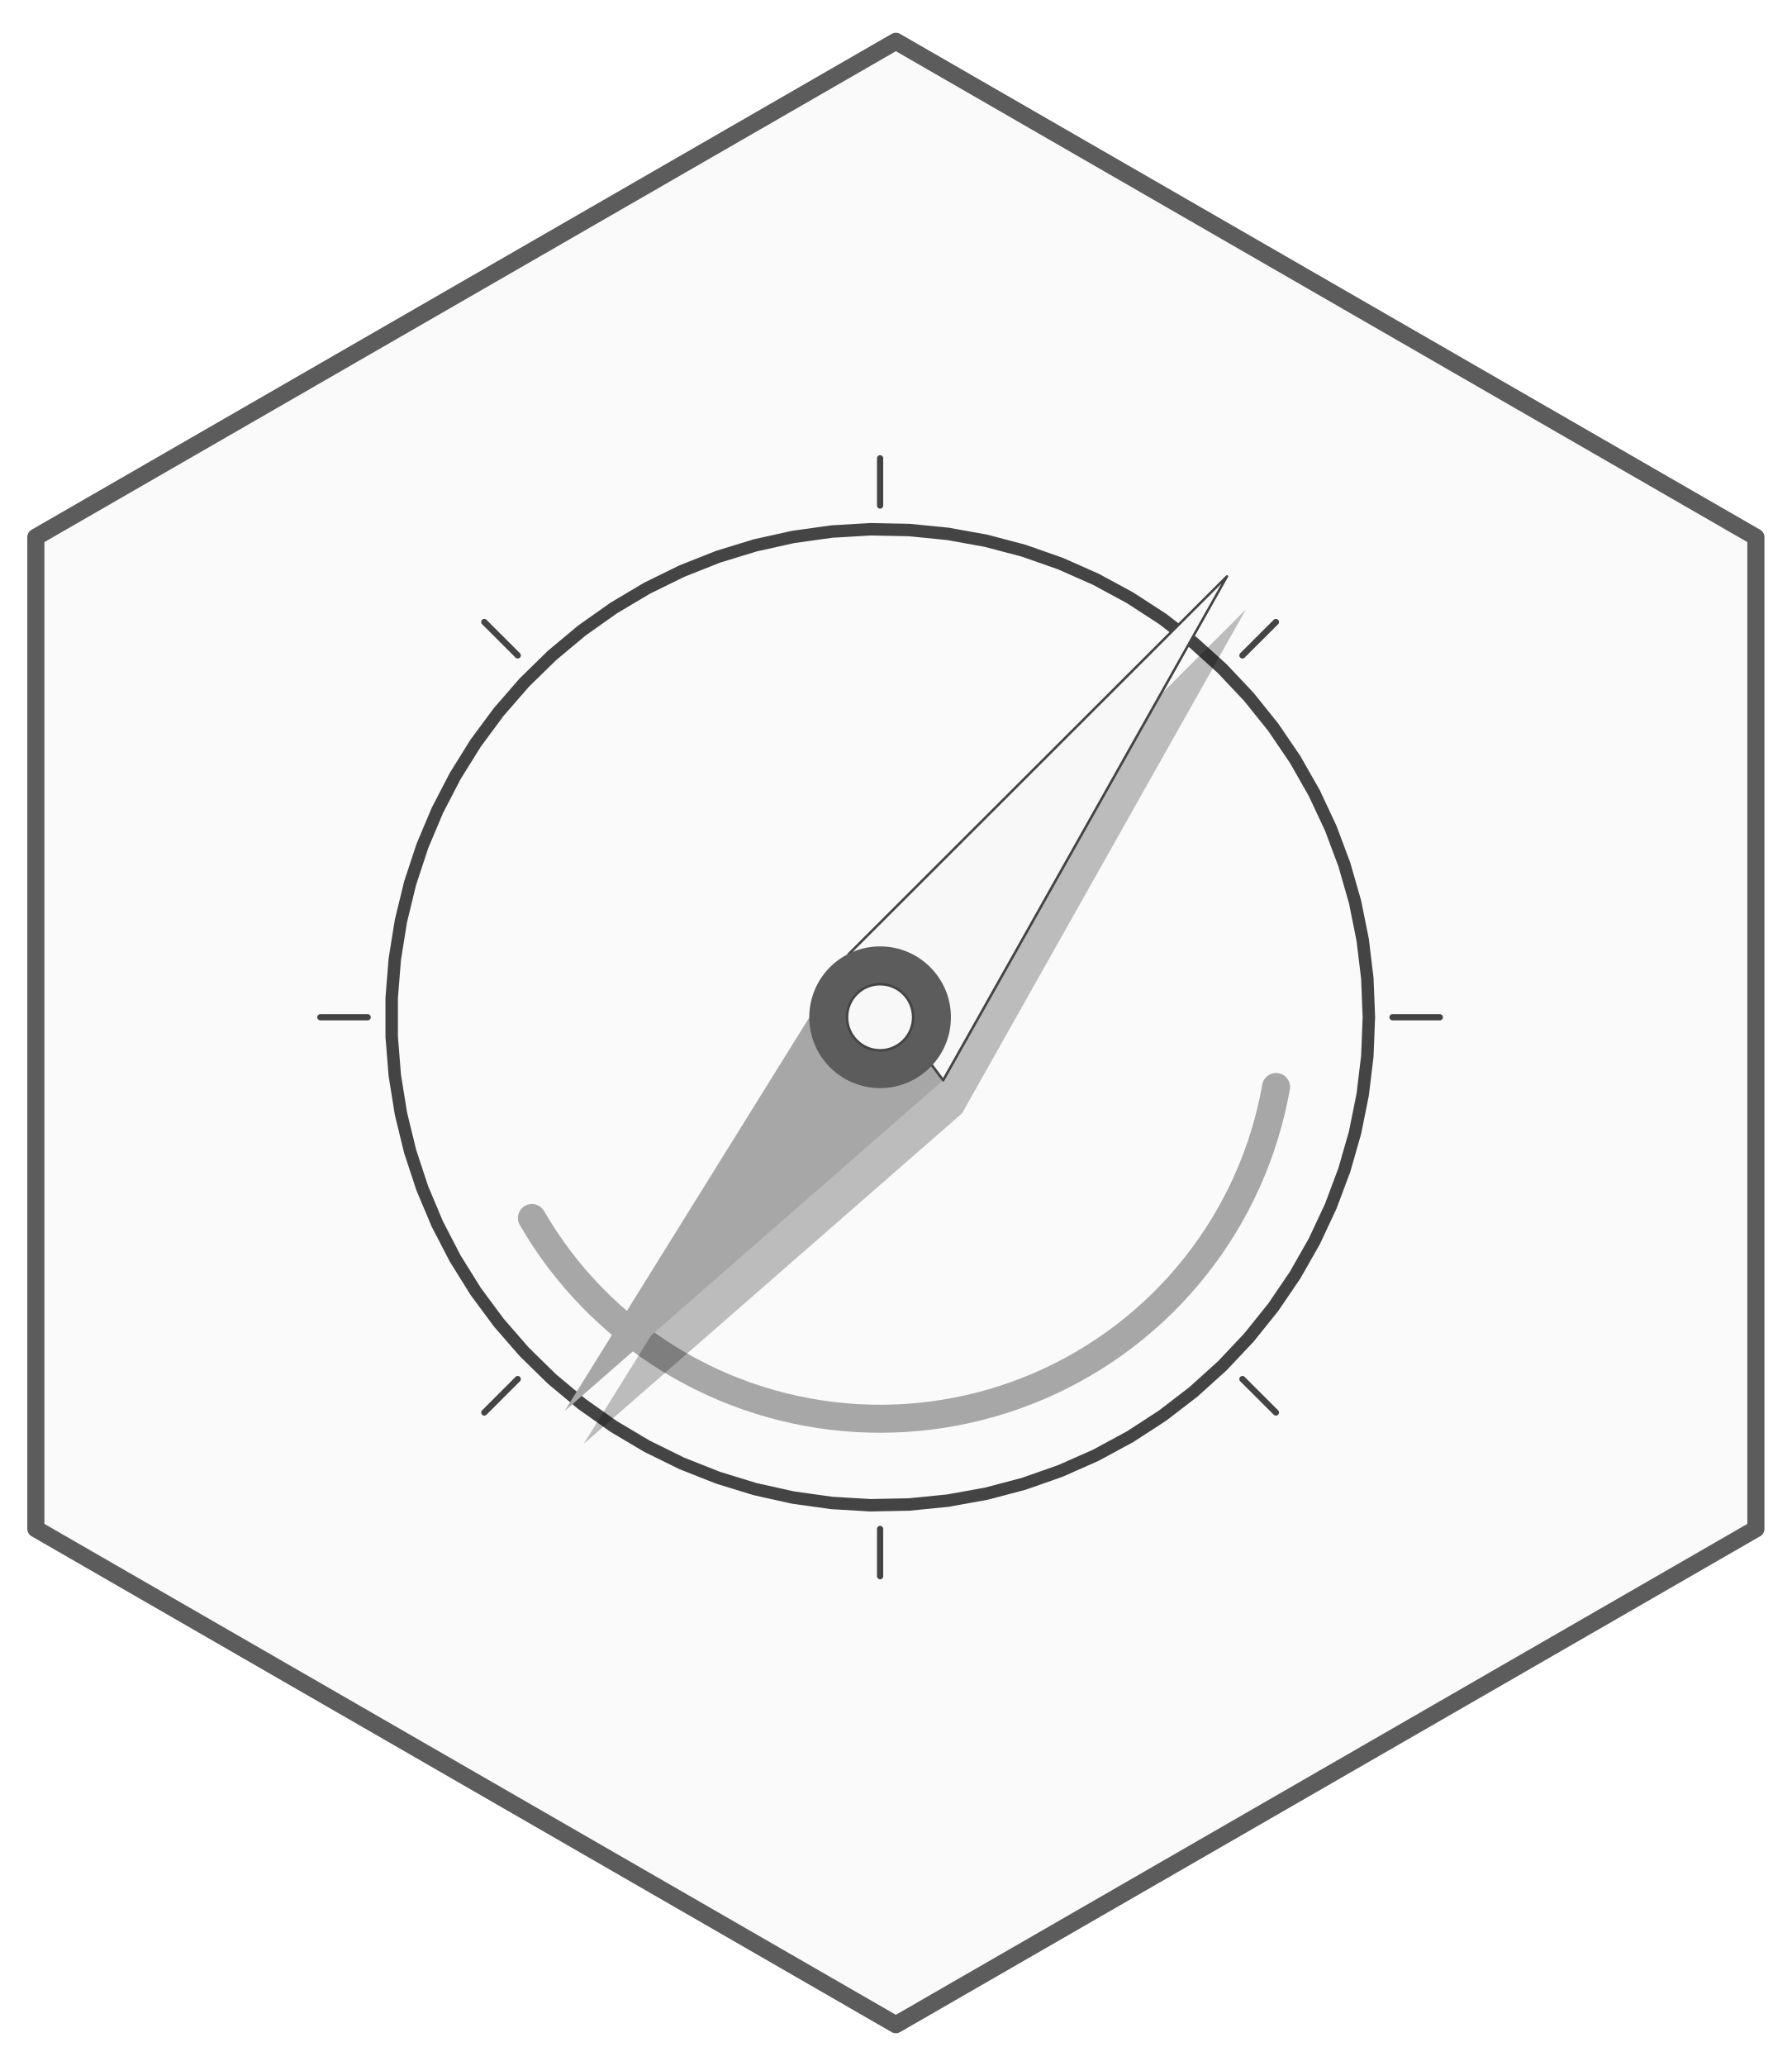
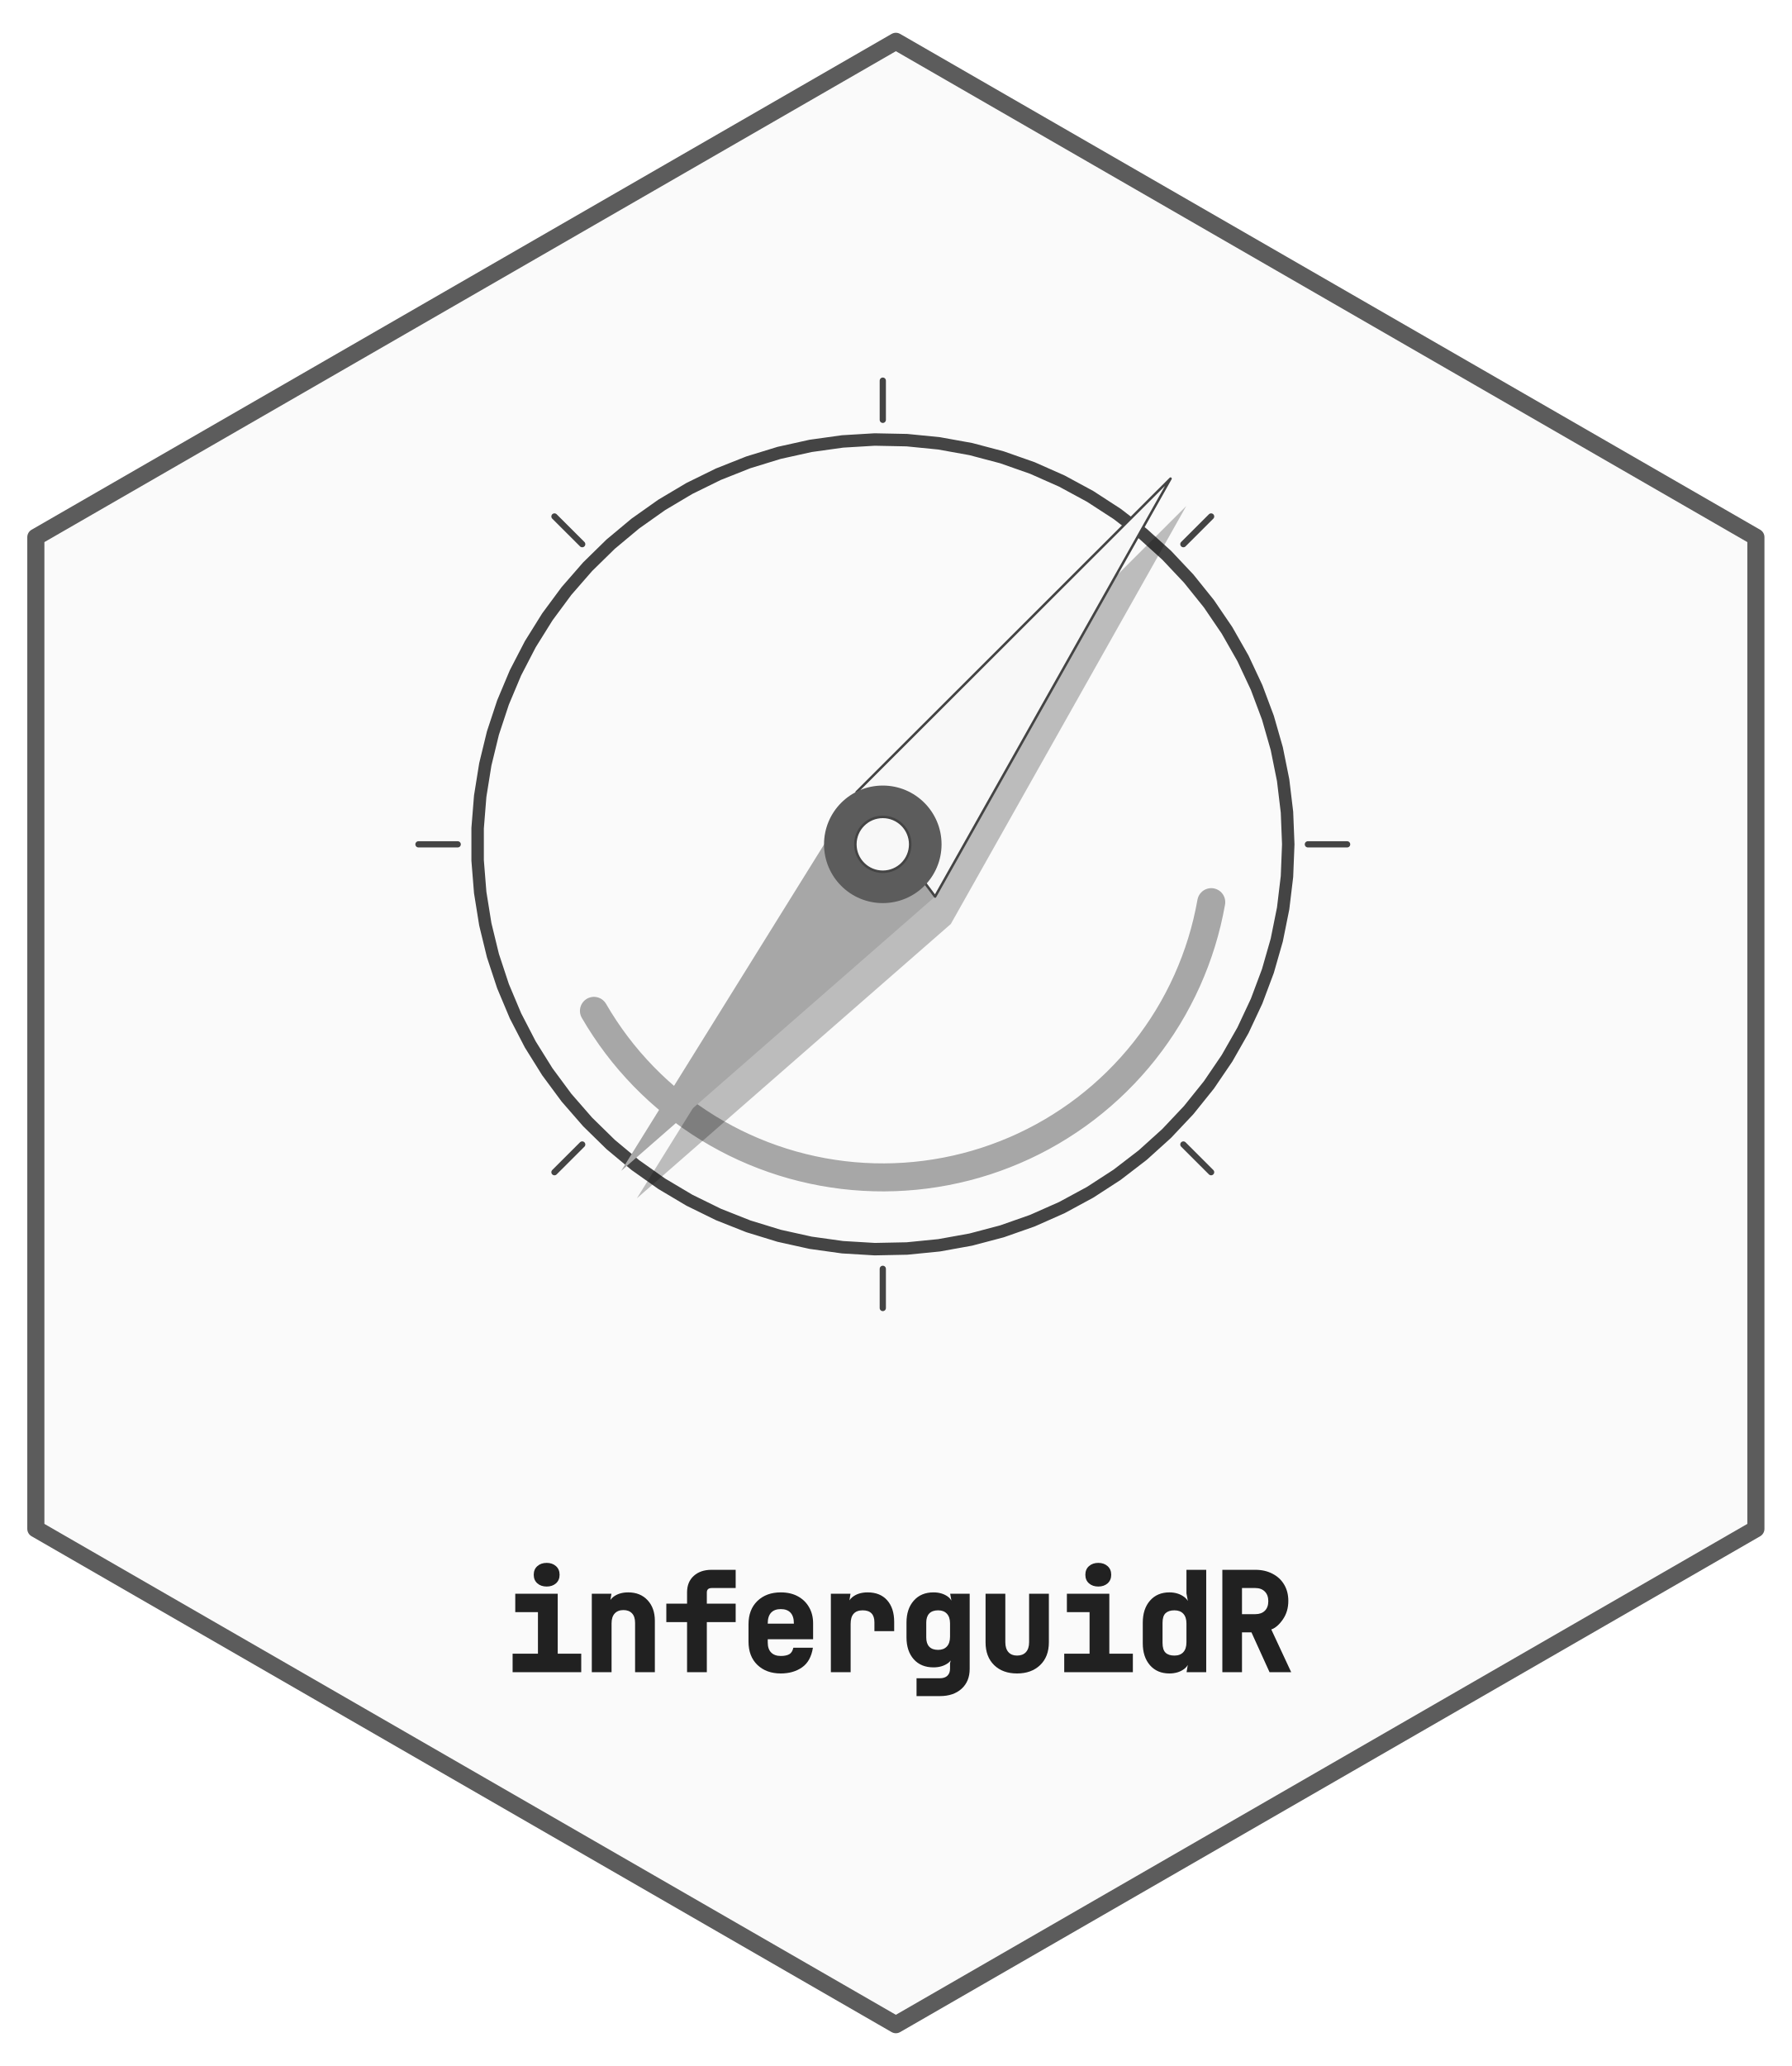
- <svg xmlns="http://www.w3.org/2000/svg" width="432pt" height="498pt" viewBox="0 0 432 498">
+ <svg xmlns="http://www.w3.org/2000/svg" xmlns:xlink="http://www.w3.org/1999/xlink" width="432" height="498" viewBox="0 0 432 498">
+   <defs>
+     <g>
+       <g id="glyph-0-0">
+         <path d="M 2.594 0 L 2.594 -4.453 L 8.703 -4.453 L 8.703 -14.469 L 3.234 -14.469 L 3.234 -18.906 L 13.469 -18.906 L 13.469 -4.453 L 19.141 -4.453 L 19.141 0 Z M 10.812 -20.641 C 9.895 -20.641 9.145 -20.895 8.562 -21.406 C 7.977 -21.926 7.688 -22.613 7.688 -23.469 C 7.688 -24.352 7.977 -25.051 8.562 -25.562 C 9.145 -26.082 9.895 -26.344 10.812 -26.344 C 11.719 -26.344 12.461 -26.082 13.047 -25.562 C 13.629 -25.051 13.922 -24.352 13.922 -23.469 C 13.922 -22.613 13.629 -21.926 13.047 -21.406 C 12.461 -20.895 11.719 -20.641 10.812 -20.641 Z M 10.812 -20.641 " />
+       </g>
+       <g id="glyph-0-1">
+         <path d="M 2.688 0 L 2.688 -18.906 L 7.422 -18.906 L 6.766 -14.891 C 6.535 -16.285 6.891 -17.359 7.828 -18.109 C 8.773 -18.859 9.988 -19.234 11.469 -19.234 C 13.406 -19.234 14.957 -18.609 16.125 -17.359 C 17.301 -16.109 17.891 -14.445 17.891 -12.375 L 17.891 0 L 13.125 0 L 13.125 -11.859 C 13.125 -12.898 12.875 -13.676 12.375 -14.188 C 11.883 -14.707 11.195 -14.969 10.312 -14.969 C 9.414 -14.969 8.711 -14.691 8.203 -14.141 C 7.703 -13.598 7.453 -12.805 7.453 -11.766 L 7.453 0 Z M 2.688 0 " />
+       </g>
+       <g id="glyph-0-2">
+         <path d="M 6.656 0 L 6.656 -12.062 L 1.656 -12.062 L 1.656 -16.516 L 6.656 -16.516 L 6.656 -19.25 C 6.656 -20.914 7.191 -22.234 8.266 -23.203 C 9.336 -24.18 10.77 -24.672 12.562 -24.672 L 18.375 -24.672 L 18.375 -20.281 L 12.625 -20.281 C 11.82 -20.281 11.422 -19.926 11.422 -19.219 L 11.422 -16.516 L 18.375 -16.516 L 18.375 -12.062 L 11.422 -12.062 L 11.422 0 Z M 6.656 0 " />
+       </g>
+       <g id="glyph-0-3">
+         <path d="M 10.25 0.312 C 7.926 0.312 6.047 -0.375 4.609 -1.75 C 3.18 -3.133 2.469 -5.008 2.469 -7.375 L 2.469 -11.531 C 2.469 -13.895 3.18 -15.77 4.609 -17.156 C 6.047 -18.539 7.926 -19.234 10.25 -19.234 C 11.82 -19.234 13.188 -18.922 14.344 -18.297 C 15.508 -17.672 16.414 -16.797 17.062 -15.672 C 17.719 -14.547 18.047 -13.242 18.047 -11.766 L 18.047 -7.938 L 7.109 -7.938 L 7.109 -7.156 C 7.109 -6.094 7.383 -5.285 7.938 -4.734 C 8.488 -4.18 9.258 -3.906 10.25 -3.906 C 11.102 -3.906 11.781 -4.039 12.281 -4.312 C 12.781 -4.594 13.113 -5.117 13.281 -5.891 L 18 -5.891 C 17.656 -3.711 16.781 -2.133 15.375 -1.156 C 13.977 -0.176 12.27 0.312 10.25 0.312 Z M 7.109 -11.766 L 7.109 -11.688 L 13.406 -11.688 L 13.406 -11.797 C 13.406 -12.922 13.133 -13.77 12.594 -14.344 C 12.062 -14.914 11.281 -15.203 10.25 -15.203 C 9.227 -15.203 8.445 -14.91 7.906 -14.328 C 7.375 -13.754 7.109 -12.898 7.109 -11.766 Z M 7.109 -11.766 " />
+       </g>
+       <g id="glyph-0-4">
+         <path d="M 3.328 0 L 3.328 -18.906 L 8.062 -18.906 L 7.406 -14.797 C 7.176 -16.203 7.535 -17.289 8.484 -18.062 C 9.441 -18.844 10.68 -19.234 12.203 -19.234 C 14.211 -19.234 15.781 -18.598 16.906 -17.328 C 18.031 -16.066 18.594 -14.328 18.594 -12.109 L 18.594 -9.891 L 13.828 -9.891 L 13.828 -12.016 C 13.828 -13.941 12.883 -14.906 11 -14.906 C 10.039 -14.906 9.316 -14.633 8.828 -14.094 C 8.336 -13.562 8.094 -12.738 8.094 -11.625 L 8.094 0 Z M 3.328 0 " />
+       </g>
+       <g id="glyph-0-5">
+         <path d="M 4.984 5.766 L 4.984 1.469 L 10.609 1.469 C 11.391 1.469 11.992 1.266 12.422 0.859 C 12.848 0.453 13.062 -0.113 13.062 -0.844 L 13.062 -2.156 L 13.781 -5.109 C 13.883 -3.785 13.461 -2.797 12.516 -2.141 C 11.566 -1.484 10.422 -1.156 9.078 -1.156 C 7.066 -1.156 5.477 -1.805 4.312 -3.109 C 3.145 -4.422 2.562 -6.188 2.562 -8.406 L 2.562 -11.953 C 2.562 -14.148 3.145 -15.91 4.312 -17.234 C 5.477 -18.566 7.066 -19.234 9.078 -19.234 C 10.422 -19.234 11.562 -18.898 12.5 -18.234 C 13.438 -17.566 13.852 -16.582 13.75 -15.281 L 13.094 -18.906 L 17.797 -18.906 L 17.797 -0.781 C 17.797 1.227 17.145 2.82 15.844 4 C 14.539 5.176 12.805 5.766 10.641 5.766 Z M 10.188 -5.375 C 11.094 -5.375 11.797 -5.645 12.297 -6.188 C 12.805 -6.727 13.062 -7.52 13.062 -8.562 L 13.062 -11.766 C 13.062 -12.773 12.805 -13.551 12.297 -14.094 C 11.797 -14.633 11.094 -14.906 10.188 -14.906 C 9.25 -14.906 8.535 -14.648 8.047 -14.141 C 7.566 -13.629 7.328 -12.91 7.328 -11.984 L 7.328 -8.344 C 7.328 -7.383 7.566 -6.648 8.047 -6.141 C 8.535 -5.629 9.25 -5.375 10.188 -5.375 Z M 10.188 -5.375 " />
+       </g>
+       <g id="glyph-0-6">
+         <path d="M 10.219 0.312 C 7.914 0.312 6.07 -0.359 4.688 -1.703 C 3.312 -3.055 2.625 -4.883 2.625 -7.188 L 2.625 -18.906 L 7.391 -18.906 L 7.391 -7.219 C 7.391 -6.188 7.641 -5.391 8.141 -4.828 C 8.641 -4.273 9.332 -4 10.219 -4 C 11.133 -4 11.848 -4.273 12.359 -4.828 C 12.867 -5.391 13.125 -6.188 13.125 -7.219 L 13.125 -18.906 L 17.891 -18.906 L 17.891 -7.188 C 17.891 -4.883 17.188 -3.055 15.781 -1.703 C 14.383 -0.359 12.531 0.312 10.219 0.312 Z M 10.219 0.312 " />
+       </g>
+       <g id="glyph-0-7">
+         <path d="M 8.938 0.312 C 6.988 0.312 5.43 -0.348 4.266 -1.672 C 3.109 -3.004 2.531 -4.766 2.531 -6.953 L 2.531 -11.922 C 2.531 -14.141 3.109 -15.91 4.266 -17.234 C 5.43 -18.566 6.988 -19.234 8.938 -19.234 C 10.344 -19.234 11.539 -18.863 12.531 -18.125 C 13.52 -17.395 13.945 -16.328 13.812 -14.922 L 13.062 -19 L 13.062 -24.672 L 17.828 -24.672 L 17.828 0 L 13.094 0 L 13.75 -3.984 C 13.906 -2.578 13.5 -1.508 12.531 -0.781 C 11.562 -0.051 10.363 0.312 8.938 0.312 Z M 10.156 -4 C 11.082 -4 11.797 -4.27 12.297 -4.812 C 12.805 -5.352 13.062 -6.156 13.062 -7.219 L 13.062 -11.734 C 13.062 -12.766 12.805 -13.551 12.297 -14.094 C 11.797 -14.633 11.082 -14.906 10.156 -14.906 C 9.227 -14.906 8.52 -14.676 8.031 -14.219 C 7.539 -13.758 7.297 -12.984 7.297 -11.891 L 7.297 -7.062 C 7.297 -5.945 7.539 -5.156 8.031 -4.688 C 8.52 -4.227 9.227 -4 10.156 -4 Z M 10.156 -4 " />
+       </g>
+       <g id="glyph-0-8">
+         <path d="M 2.719 0 L 2.719 -24.672 L 10.672 -24.672 C 12.223 -24.672 13.598 -24.359 14.797 -23.734 C 16.004 -23.117 16.941 -22.25 17.609 -21.125 C 18.285 -20 18.625 -18.68 18.625 -17.172 C 18.625 -15.473 18.188 -13.988 17.312 -12.719 C 16.445 -11.457 15.516 -10.648 14.516 -10.297 L 19.312 0 L 14.094 0 L 9.734 -9.594 L 7.453 -9.594 L 7.453 0 Z M 7.453 -13.984 L 10.672 -13.984 C 11.648 -13.984 12.414 -14.258 12.969 -14.812 C 13.52 -15.363 13.797 -16.129 13.797 -17.109 C 13.797 -18.098 13.516 -18.875 12.953 -19.438 C 12.391 -20 11.629 -20.281 10.672 -20.281 L 7.453 -20.281 Z M 7.453 -13.984 " />
+       </g>
+     </g>
+   </defs>
  <path fill-rule="nonzero" fill="rgb(98.039%, 98.039%, 98.039%)" fill-opacity="1" stroke-width="4.125" stroke-linecap="round" stroke-linejoin="round" stroke="rgb(36.078%, 36.078%, 36.078%)" stroke-opacity="1" stroke-miterlimit="10" d="M 216 9.961 L 423.359 129.48 L 423.359 368.52 L 216 488.039 L 8.641 368.52 L 8.641 129.48 Z M 216 9.961 " />
-   <path fill="none" stroke-width="3" stroke-linecap="round" stroke-linejoin="round" stroke="rgb(26.667%, 26.667%, 26.667%)" stroke-opacity="1" stroke-miterlimit="10" d="M 330.047 245.203 L 329.676 235.855 L 328.559 226.57 L 326.711 217.398 L 324.133 208.402 L 320.852 199.641 L 316.883 191.168 L 312.25 183.035 L 306.988 175.297 L 301.125 167.996 L 294.699 161.188 L 287.75 154.91 L 280.328 149.203 L 272.473 144.102 L 264.234 139.641 L 255.668 135.848 L 246.828 132.746 L 237.77 130.355 L 228.547 128.688 L 219.223 127.762 L 209.855 127.574 L 200.5 128.133 L 191.223 129.43 L 182.074 131.461 L 173.117 134.207 L 164.406 137.66 L 156 141.789 L 147.949 146.574 L 140.301 151.984 L 133.109 157.98 L 126.418 164.527 L 120.27 171.59 L 114.699 179.113 L 109.75 187.055 L 105.445 195.363 L 101.816 203.988 L 98.887 212.875 L 96.672 221.965 L 95.188 231.203 L 94.441 240.527 L 94.441 249.883 L 95.188 259.207 L 96.672 268.445 L 98.887 277.535 L 101.816 286.422 L 105.445 295.047 L 109.75 303.355 L 114.699 311.297 L 120.27 318.82 L 126.418 325.879 L 133.109 332.43 L 140.301 338.426 L 147.949 343.836 L 156 348.617 L 164.406 352.75 L 173.117 356.199 L 182.074 358.949 L 191.223 360.98 L 200.5 362.277 L 209.855 362.836 L 219.223 362.648 L 228.547 361.719 L 237.77 360.055 L 246.828 357.664 L 255.668 354.562 L 264.234 350.77 L 272.473 346.309 L 280.328 341.207 L 287.75 335.5 L 294.699 329.223 L 301.125 322.41 L 306.988 315.113 L 312.25 307.375 L 316.883 299.242 L 320.852 290.77 L 324.133 282.008 L 326.711 273.012 L 328.559 263.84 L 329.676 254.551 L 330.047 245.203 " />
-   <path fill="none" stroke-width="6.75" stroke-linecap="round" stroke-linejoin="round" stroke="rgb(65.49%, 65.49%, 65.49%)" stroke-opacity="1" stroke-miterlimit="10" d="M 128.246 293.594 L 129.785 296.164 L 131.402 298.684 L 133.098 301.152 L 134.867 303.566 L 136.715 305.926 L 138.629 308.227 L 140.617 310.469 L 142.672 312.648 L 144.797 314.762 L 146.984 316.809 L 149.23 318.789 L 151.543 320.699 L 153.91 322.535 L 156.332 324.297 L 158.809 325.984 L 161.336 327.594 L 163.914 329.125 L 166.535 330.574 L 169.203 331.945 L 171.91 333.23 L 174.656 334.434 L 177.438 335.547 L 180.254 336.578 L 183.098 337.52 L 185.973 338.375 L 188.871 339.141 L 191.793 339.816 L 194.734 340.398 L 197.691 340.895 L 200.66 341.297 L 203.645 341.605 L 206.633 341.824 L 209.629 341.949 L 212.625 341.984 L 215.625 341.922 L 218.617 341.773 L 221.605 341.527 L 224.586 341.191 L 227.555 340.762 L 230.508 340.242 L 233.441 339.633 L 236.355 338.93 L 239.25 338.141 L 242.113 337.262 L 244.953 336.293 L 247.758 335.238 L 250.527 334.098 L 253.266 332.871 L 255.961 331.562 L 258.613 330.168 L 261.223 328.695 L 263.785 327.141 L 266.301 325.512 L 268.762 323.801 L 271.168 322.016 L 273.52 320.16 L 275.812 318.23 L 278.047 316.23 L 280.215 314.164 L 282.316 312.031 L 284.355 309.836 L 286.32 307.578 L 288.219 305.258 L 290.043 302.883 L 291.793 300.453 L 293.465 297.969 L 295.059 295.434 L 296.578 292.852 L 298.012 290.223 L 299.367 287.555 L 300.637 284.84 L 301.82 282.094 L 302.922 279.309 L 303.934 276.492 L 304.859 273.645 L 305.695 270.77 L 306.441 267.871 L 307.102 264.949 L 307.668 262.012 " />
-   <path fill="none" stroke-width="1.5" stroke-linecap="round" stroke-linejoin="round" stroke="rgb(26.667%, 26.667%, 26.667%)" stroke-opacity="1" stroke-miterlimit="10" d="M 335.75 245.203 L 347.156 245.203 " />
-   <path fill="none" stroke-width="1.5" stroke-linecap="round" stroke-linejoin="round" stroke="rgb(26.667%, 26.667%, 26.667%)" stroke-opacity="1" stroke-miterlimit="10" d="M 299.562 157.984 L 307.629 149.934 " />
-   <path fill="none" stroke-width="1.5" stroke-linecap="round" stroke-linejoin="round" stroke="rgb(26.667%, 26.667%, 26.667%)" stroke-opacity="1" stroke-miterlimit="10" d="M 212.199 121.859 L 212.199 110.473 " />
-   <path fill="none" stroke-width="1.5" stroke-linecap="round" stroke-linejoin="round" stroke="rgb(26.667%, 26.667%, 26.667%)" stroke-opacity="1" stroke-miterlimit="10" d="M 124.832 157.984 L 116.77 149.934 " />
-   <path fill="none" stroke-width="1.5" stroke-linecap="round" stroke-linejoin="round" stroke="rgb(26.667%, 26.667%, 26.667%)" stroke-opacity="1" stroke-miterlimit="10" d="M 88.645 245.203 L 77.242 245.203 " />
-   <path fill="none" stroke-width="1.5" stroke-linecap="round" stroke-linejoin="round" stroke="rgb(26.667%, 26.667%, 26.667%)" stroke-opacity="1" stroke-miterlimit="10" d="M 124.832 332.422 L 116.77 340.477 " />
-   <path fill="none" stroke-width="1.5" stroke-linecap="round" stroke-linejoin="round" stroke="rgb(26.667%, 26.667%, 26.667%)" stroke-opacity="1" stroke-miterlimit="10" d="M 212.199 368.551 L 212.199 379.938 " />
-   <path fill="none" stroke-width="1.5" stroke-linecap="round" stroke-linejoin="round" stroke="rgb(26.667%, 26.667%, 26.667%)" stroke-opacity="1" stroke-miterlimit="10" d="M 299.562 332.422 L 307.629 340.477 " />
-   <path fill-rule="nonzero" fill="rgb(1.961%, 1.961%, 1.961%)" fill-opacity="0.251" d="M 140.727 348.055 L 231.965 268.355 L 300.395 146.906 L 209.156 237.992 Z M 140.727 348.055 " />
-   <path fill-rule="nonzero" fill="rgb(65.49%, 65.49%, 65.49%)" fill-opacity="1" d="M 136.168 340.086 L 227.406 260.387 L 295.832 138.938 L 204.594 230.023 Z M 136.168 340.086 " />
-   <path fill-rule="nonzero" fill="rgb(97.255%, 97.255%, 97.255%)" fill-opacity="1" stroke-width="0.6" stroke-linecap="round" stroke-linejoin="round" stroke="rgb(26.667%, 26.667%, 26.667%)" stroke-opacity="1" stroke-miterlimit="10" d="M 204.594 230.023 L 227.406 260.387 L 295.832 138.938 Z M 204.594 230.023 " />
-   <path fill-rule="nonzero" fill="rgb(36.078%, 36.078%, 36.078%)" fill-opacity="1" d="M 229.277 245.203 C 229.277 254.637 221.629 262.285 212.199 262.285 C 202.766 262.285 195.121 254.637 195.121 245.203 C 195.121 235.773 202.766 228.125 212.199 228.125 C 221.629 228.125 229.277 235.773 229.277 245.203 " />
-   <path fill-rule="nonzero" fill="rgb(97.255%, 97.255%, 97.255%)" fill-opacity="1" stroke-width="0.6" stroke-linecap="round" stroke-linejoin="round" stroke="rgb(26.667%, 26.667%, 26.667%)" stroke-opacity="1" stroke-miterlimit="10" d="M 220.168 245.203 C 220.168 249.605 216.602 253.176 212.199 253.176 C 207.797 253.176 204.227 249.605 204.227 245.203 C 204.227 240.805 207.797 237.234 212.199 237.234 C 216.602 237.234 220.168 240.805 220.168 245.203 " />
+   <path fill="none" stroke-width="3" stroke-linecap="round" stroke-linejoin="round" stroke="rgb(26.667%, 26.667%, 26.667%)" stroke-opacity="1" stroke-miterlimit="10" d="M 310.609 203.523 L 310.301 195.766 L 309.375 188.062 L 307.84 180.453 L 305.703 172.992 L 302.98 165.723 L 299.688 158.695 L 295.844 151.949 L 291.477 145.527 L 286.613 139.477 L 281.285 133.828 L 275.52 128.617 L 269.363 123.883 L 262.844 119.652 L 256.012 115.953 L 248.906 112.805 L 241.574 110.23 L 234.059 108.246 L 226.41 106.867 L 218.676 106.098 L 210.902 105.941 L 203.145 106.406 L 195.445 107.48 L 187.855 109.164 L 180.426 111.445 L 173.203 114.309 L 166.227 117.734 L 159.547 121.703 L 153.203 126.191 L 147.238 131.164 L 141.688 136.598 L 136.586 142.453 L 131.969 148.695 L 127.859 155.285 L 124.289 162.176 L 121.281 169.332 L 118.848 176.703 L 117.012 184.242 L 115.781 191.906 L 115.16 199.641 L 115.16 207.402 L 115.781 215.137 L 117.012 222.801 L 118.848 230.34 L 121.281 237.711 L 124.289 244.867 L 127.859 251.762 L 131.969 258.348 L 136.586 264.59 L 141.688 270.445 L 147.238 275.879 L 153.203 280.852 L 159.547 285.34 L 166.227 289.309 L 173.203 292.734 L 180.426 295.598 L 187.855 297.879 L 195.445 299.562 L 203.145 300.637 L 210.902 301.102 L 218.676 300.945 L 226.41 300.176 L 234.059 298.797 L 241.574 296.812 L 248.906 294.238 L 256.012 291.09 L 262.844 287.391 L 269.363 283.16 L 275.52 278.426 L 281.285 273.219 L 286.613 267.57 L 291.477 261.516 L 295.844 255.094 L 299.688 248.348 L 302.98 241.32 L 305.703 234.051 L 307.84 226.59 L 309.375 218.98 L 310.301 211.277 L 310.609 203.523 " />
+   <path fill="none" stroke-width="6.75" stroke-linecap="round" stroke-linejoin="round" stroke="rgb(65.49%, 65.49%, 65.49%)" stroke-opacity="1" stroke-miterlimit="10" d="M 143.203 243.664 L 144.48 245.793 L 145.824 247.883 L 147.23 249.934 L 148.699 251.938 L 150.227 253.895 L 151.816 255.801 L 153.469 257.66 L 155.172 259.469 L 156.934 261.223 L 158.746 262.922 L 160.613 264.562 L 162.527 266.148 L 164.492 267.672 L 166.504 269.133 L 168.559 270.531 L 170.656 271.867 L 172.793 273.137 L 174.969 274.34 L 177.18 275.477 L 179.426 276.543 L 181.703 277.539 L 184.012 278.465 L 186.348 279.32 L 188.707 280.102 L 191.09 280.812 L 193.496 281.445 L 195.918 282.004 L 198.359 282.492 L 200.812 282.898 L 203.273 283.234 L 205.75 283.492 L 208.23 283.672 L 210.715 283.777 L 213.203 283.805 L 215.688 283.754 L 218.172 283.629 L 220.652 283.426 L 223.121 283.145 L 225.586 282.789 L 228.035 282.359 L 230.469 281.852 L 232.887 281.273 L 235.285 280.617 L 237.664 279.887 L 240.016 279.082 L 242.344 278.207 L 244.645 277.262 L 246.914 276.246 L 249.148 275.16 L 251.352 274.004 L 253.516 272.781 L 255.641 271.492 L 257.727 270.137 L 259.77 268.723 L 261.766 267.242 L 263.715 265.699 L 265.617 264.102 L 267.469 262.441 L 269.27 260.727 L 271.012 258.957 L 272.703 257.137 L 274.336 255.262 L 275.91 253.34 L 277.422 251.367 L 278.871 249.352 L 280.262 247.293 L 281.586 245.188 L 282.844 243.047 L 284.031 240.867 L 285.156 238.652 L 286.211 236.402 L 287.191 234.121 L 288.105 231.812 L 288.945 229.477 L 289.715 227.113 L 290.406 224.727 L 291.027 222.324 L 291.57 219.902 L 292.043 217.461 " />
+   <path fill="none" stroke-width="1.5" stroke-linecap="round" stroke-linejoin="round" stroke="rgb(26.667%, 26.667%, 26.667%)" stroke-opacity="1" stroke-miterlimit="10" d="M 315.34 203.523 L 324.801 203.523 " />
+   <path fill="none" stroke-width="1.5" stroke-linecap="round" stroke-linejoin="round" stroke="rgb(26.667%, 26.667%, 26.667%)" stroke-opacity="1" stroke-miterlimit="10" d="M 285.32 131.168 L 292.008 124.492 " />
+   <path fill="none" stroke-width="1.5" stroke-linecap="round" stroke-linejoin="round" stroke="rgb(26.667%, 26.667%, 26.667%)" stroke-opacity="1" stroke-miterlimit="10" d="M 212.848 101.199 L 212.848 91.754 " />
+   <path fill="none" stroke-width="1.5" stroke-linecap="round" stroke-linejoin="round" stroke="rgb(26.667%, 26.667%, 26.667%)" stroke-opacity="1" stroke-miterlimit="10" d="M 140.375 131.168 L 133.684 124.492 " />
+   <path fill="none" stroke-width="1.5" stroke-linecap="round" stroke-linejoin="round" stroke="rgb(26.667%, 26.667%, 26.667%)" stroke-opacity="1" stroke-miterlimit="10" d="M 110.355 203.523 L 100.895 203.523 " />
+   <path fill="none" stroke-width="1.5" stroke-linecap="round" stroke-linejoin="round" stroke="rgb(26.667%, 26.667%, 26.667%)" stroke-opacity="1" stroke-miterlimit="10" d="M 140.375 275.875 L 133.684 282.551 " />
+   <path fill="none" stroke-width="1.5" stroke-linecap="round" stroke-linejoin="round" stroke="rgb(26.667%, 26.667%, 26.667%)" stroke-opacity="1" stroke-miterlimit="10" d="M 212.848 305.844 L 212.848 315.289 " />
+   <path fill="none" stroke-width="1.5" stroke-linecap="round" stroke-linejoin="round" stroke="rgb(26.667%, 26.667%, 26.667%)" stroke-opacity="1" stroke-miterlimit="10" d="M 285.32 275.875 L 292.008 282.551 " />
+   <path fill-rule="nonzero" fill="rgb(1.961%, 1.961%, 1.961%)" fill-opacity="0.251" d="M 153.559 288.844 L 229.246 222.727 L 286.012 121.98 L 210.324 197.539 Z M 153.559 288.844 " />
+   <path fill-rule="nonzero" fill="rgb(65.49%, 65.49%, 65.49%)" fill-opacity="1" d="M 149.773 282.23 L 225.461 216.113 L 282.227 115.367 L 206.539 190.93 Z M 149.773 282.23 " />
+   <path fill-rule="nonzero" fill="rgb(97.255%, 97.255%, 97.255%)" fill-opacity="1" stroke-width="0.6" stroke-linecap="round" stroke-linejoin="round" stroke="rgb(26.667%, 26.667%, 26.667%)" stroke-opacity="1" stroke-miterlimit="10" d="M 206.539 190.93 L 225.461 216.113 L 282.227 115.367 Z M 206.539 190.93 " />
+   <path fill-rule="nonzero" fill="rgb(36.078%, 36.078%, 36.078%)" fill-opacity="1" d="M 227.016 203.523 C 227.016 211.348 220.672 217.688 212.848 217.688 C 205.023 217.688 198.68 211.348 198.68 203.523 C 198.68 195.695 205.023 189.355 212.848 189.355 C 220.672 189.355 227.016 195.695 227.016 203.523 " />
+   <path fill-rule="nonzero" fill="rgb(97.255%, 97.255%, 97.255%)" fill-opacity="1" stroke-width="0.6" stroke-linecap="round" stroke-linejoin="round" stroke="rgb(26.667%, 26.667%, 26.667%)" stroke-opacity="1" stroke-miterlimit="10" d="M 219.457 203.523 C 219.457 207.172 216.496 210.133 212.848 210.133 C 209.195 210.133 206.234 207.172 206.234 203.523 C 206.234 199.871 209.195 196.91 212.848 196.91 C 216.496 196.91 219.457 199.871 219.457 203.523 " />
+   <g fill="rgb(12.941%, 12.941%, 12.941%)" fill-opacity="1">
+     <use xlink:href="#glyph-0-0" x="121" y="403.069" />
+     <use xlink:href="#glyph-0-1" x="140" y="403.069" />
+     <use xlink:href="#glyph-0-2" x="159" y="403.069" />
+     <use xlink:href="#glyph-0-3" x="178" y="403.069" />
+     <use xlink:href="#glyph-0-4" x="197" y="403.069" />
+     <use xlink:href="#glyph-0-5" x="216" y="403.069" />
+     <use xlink:href="#glyph-0-6" x="235" y="403.069" />
+     <use xlink:href="#glyph-0-0" x="254" y="403.069" />
+     <use xlink:href="#glyph-0-7" x="273" y="403.069" />
+     <use xlink:href="#glyph-0-8" x="292" y="403.069" />
+   </g>
</svg>
